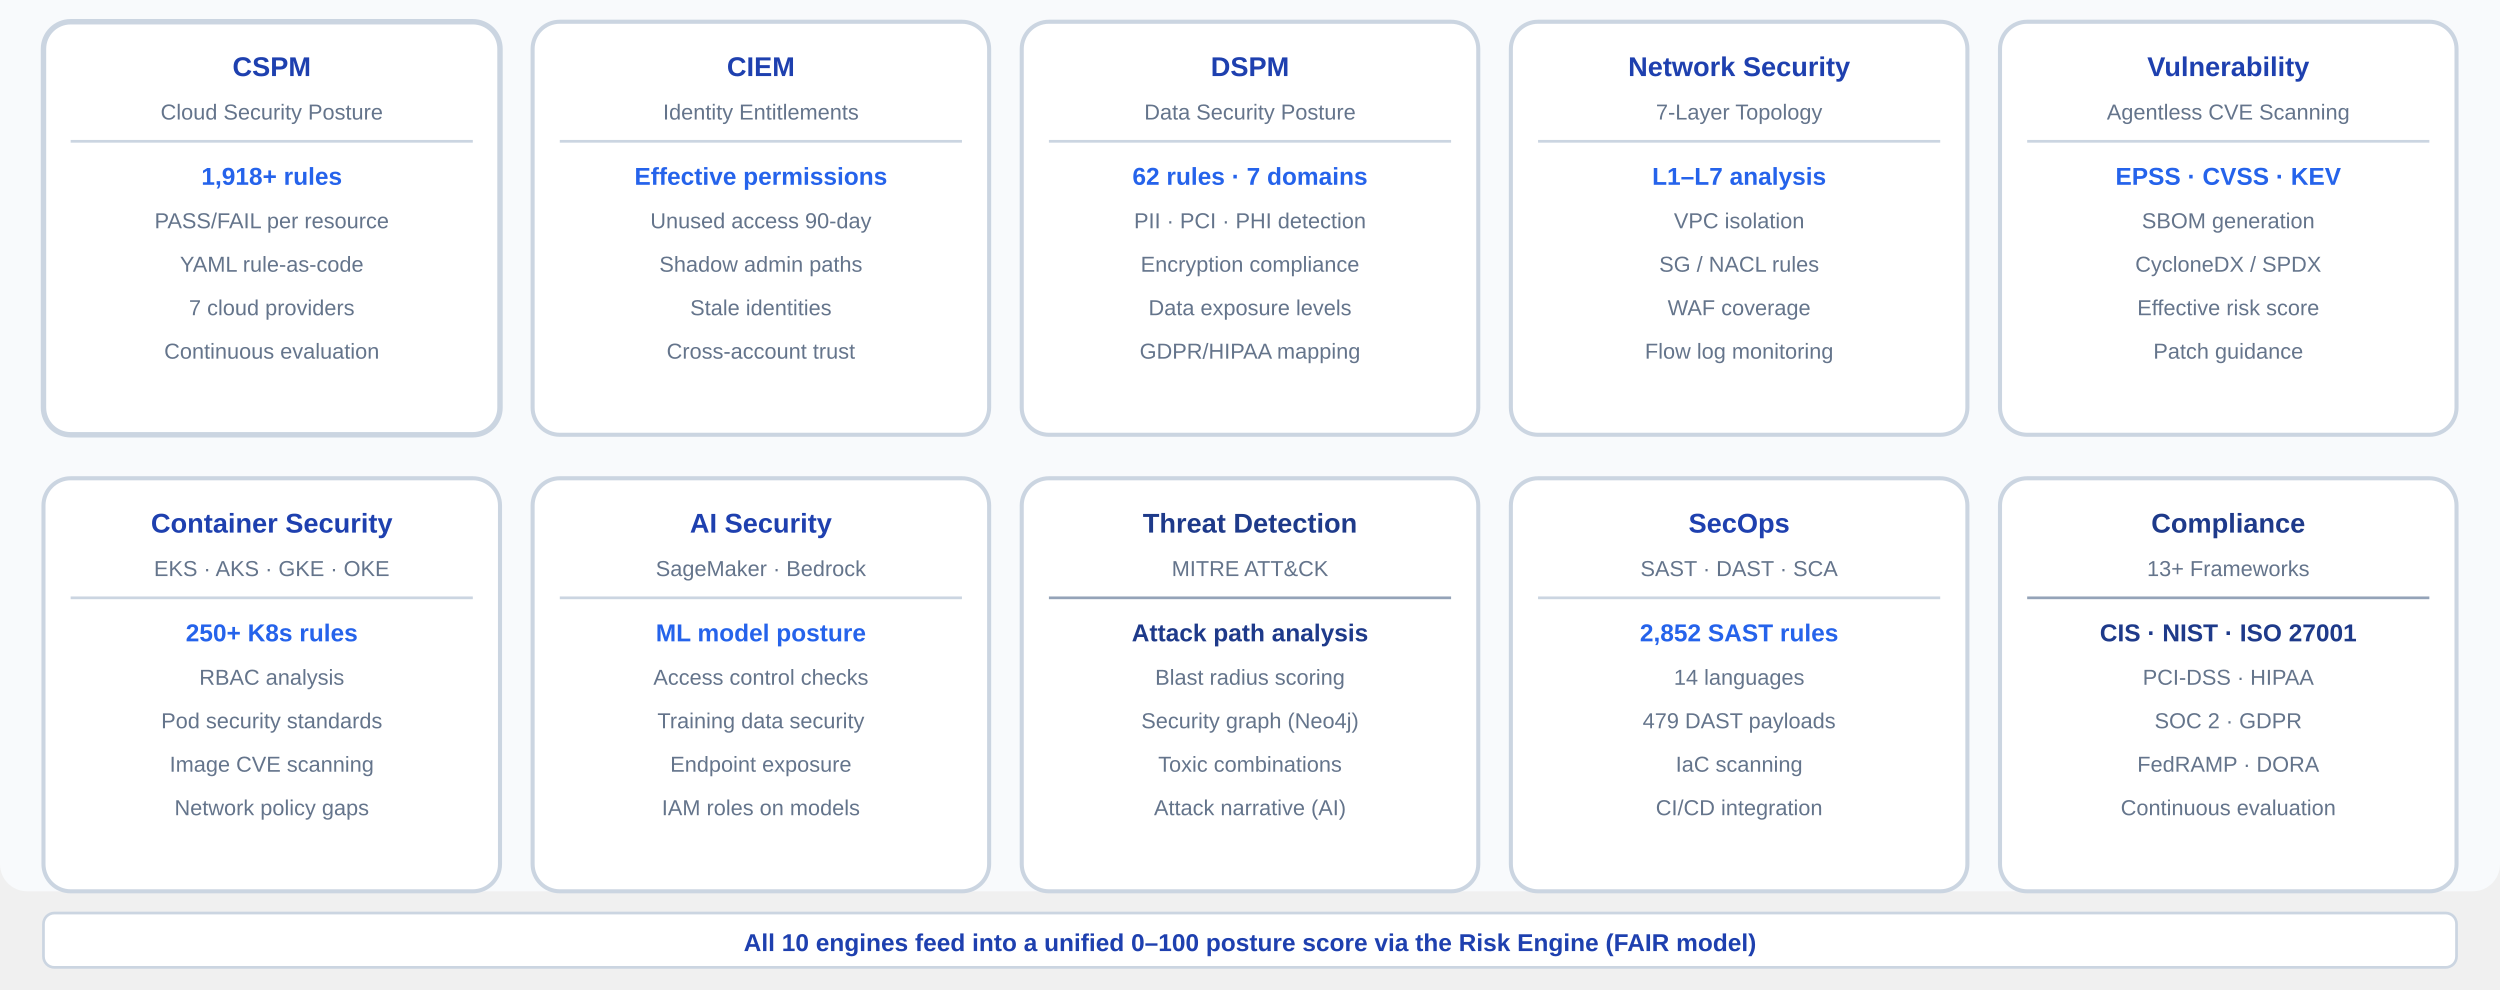
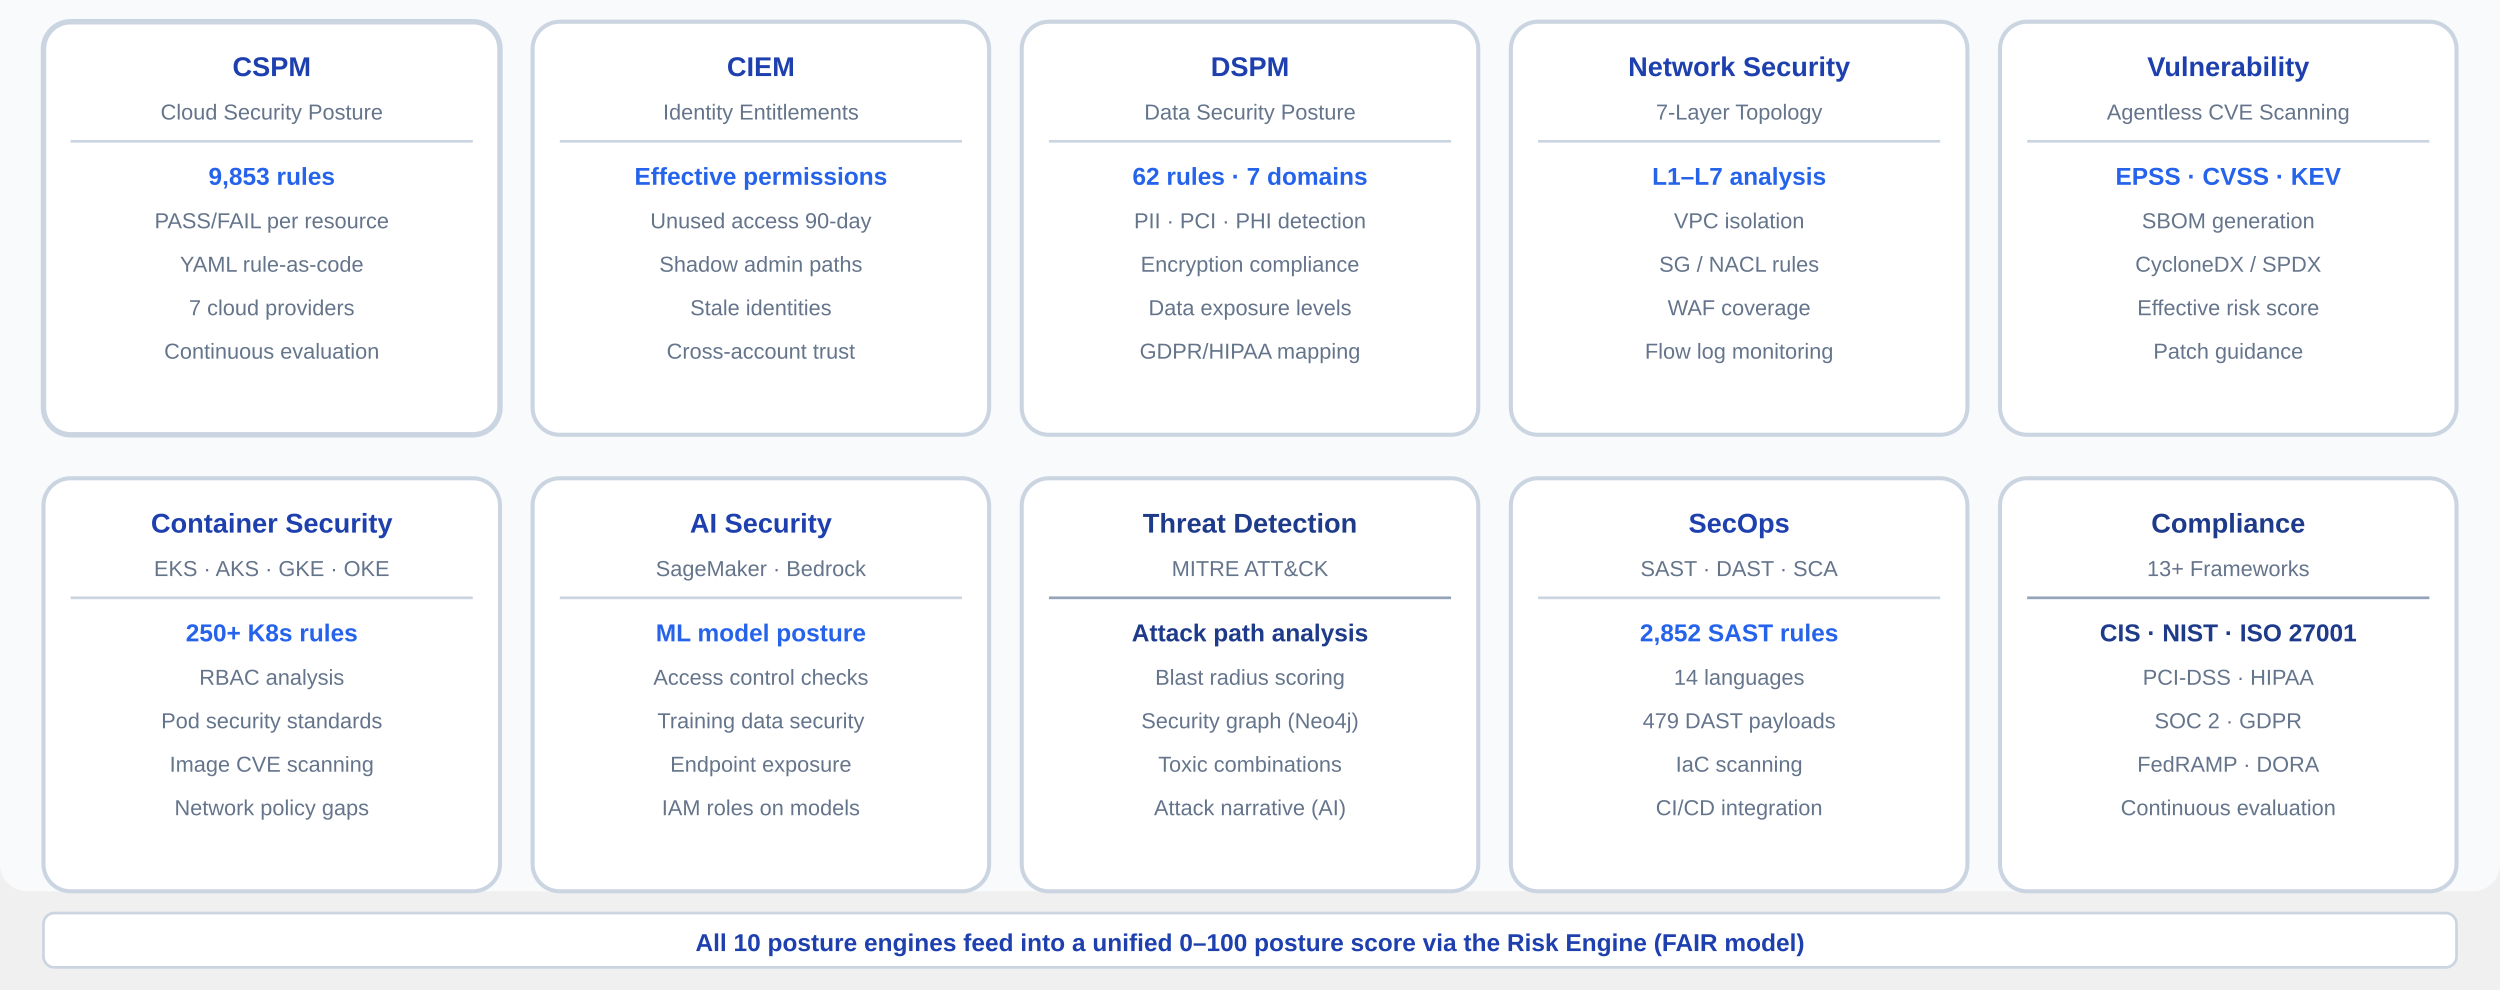
<svg xmlns="http://www.w3.org/2000/svg" viewBox="0 36 920 364" width="920" height="364" font-family="Arial, sans-serif">
  <rect width="920" height="364" fill="#F8FAFC" rx="10" />
  <text x="460" y="26" text-anchor="middle" font-size="9" font-weight="700" fill="#1E40AF" letter-spacing="1.2">10 SECURITY PILLARS — INDEPENDENT ENGINES · UNIFIED POSTURE SCORE</text>
  <line x1="16" y1="34" x2="904" y2="34" stroke="#CBD5E1" stroke-width="1" />
  <rect x="16" y="44" width="168" height="152" fill="#FFFFFF" stroke="#CBD5E1" stroke-width="2" rx="10" />
  <text x="100" y="64" text-anchor="middle" font-size="10" font-weight="700" fill="#1E40AF">CSPM</text>
  <text x="100" y="80" text-anchor="middle" font-size="8" fill="#64748B">Cloud Security Posture</text>
  <line x1="26" y1="88" x2="174" y2="88" stroke="#CBD5E1" stroke-width="1" />
-   <text x="100" y="104" text-anchor="middle" font-size="9" font-weight="700" fill="#2563EB">1,918+ rules</text>
+   <text x="100" y="104" text-anchor="middle" font-size="9" font-weight="700" fill="#2563EB">9,853 rules</text>
  <text x="100" y="120" text-anchor="middle" font-size="8" fill="#64748B">PASS/FAIL per resource</text>
  <text x="100" y="136" text-anchor="middle" font-size="8" fill="#64748B">YAML rule-as-code</text>
  <text x="100" y="152" text-anchor="middle" font-size="8" fill="#64748B">7 cloud providers</text>
  <text x="100" y="168" text-anchor="middle" font-size="8" fill="#64748B">Continuous evaluation</text>
  <rect x="196" y="44" width="168" height="152" fill="#FFFFFF" stroke="#CBD5E1" stroke-width="1.5" rx="10" />
  <text x="280" y="64" text-anchor="middle" font-size="10" font-weight="700" fill="#1E40AF">CIEM</text>
  <text x="280" y="80" text-anchor="middle" font-size="8" fill="#64748B">Identity Entitlements</text>
  <line x1="206" y1="88" x2="354" y2="88" stroke="#CBD5E1" stroke-width="1" />
  <text x="280" y="104" text-anchor="middle" font-size="9" font-weight="700" fill="#2563EB">Effective permissions</text>
  <text x="280" y="120" text-anchor="middle" font-size="8" fill="#64748B">Unused access 90-day</text>
  <text x="280" y="136" text-anchor="middle" font-size="8" fill="#64748B">Shadow admin paths</text>
  <text x="280" y="152" text-anchor="middle" font-size="8" fill="#64748B">Stale identities</text>
  <text x="280" y="168" text-anchor="middle" font-size="8" fill="#64748B">Cross-account trust</text>
  <rect x="376" y="44" width="168" height="152" fill="#FFFFFF" stroke="#CBD5E1" stroke-width="1.5" rx="10" />
  <text x="460" y="64" text-anchor="middle" font-size="10" font-weight="700" fill="#1E40AF">DSPM</text>
  <text x="460" y="80" text-anchor="middle" font-size="8" fill="#64748B">Data Security Posture</text>
  <line x1="386" y1="88" x2="534" y2="88" stroke="#CBD5E1" stroke-width="1" />
  <text x="460" y="104" text-anchor="middle" font-size="9" font-weight="700" fill="#2563EB">62 rules · 7 domains</text>
  <text x="460" y="120" text-anchor="middle" font-size="8" fill="#64748B">PII · PCI · PHI detection</text>
  <text x="460" y="136" text-anchor="middle" font-size="8" fill="#64748B">Encryption compliance</text>
  <text x="460" y="152" text-anchor="middle" font-size="8" fill="#64748B">Data exposure levels</text>
  <text x="460" y="168" text-anchor="middle" font-size="8" fill="#64748B">GDPR/HIPAA mapping</text>
  <rect x="556" y="44" width="168" height="152" fill="#FFFFFF" stroke="#CBD5E1" stroke-width="1.5" rx="10" />
  <text x="640" y="64" text-anchor="middle" font-size="10" font-weight="700" fill="#1E40AF">Network Security</text>
  <text x="640" y="80" text-anchor="middle" font-size="8" fill="#64748B">7-Layer Topology</text>
  <line x1="566" y1="88" x2="714" y2="88" stroke="#CBD5E1" stroke-width="1" />
  <text x="640" y="104" text-anchor="middle" font-size="9" font-weight="700" fill="#2563EB">L1–L7 analysis</text>
  <text x="640" y="120" text-anchor="middle" font-size="8" fill="#64748B">VPC isolation</text>
  <text x="640" y="136" text-anchor="middle" font-size="8" fill="#64748B">SG / NACL rules</text>
  <text x="640" y="152" text-anchor="middle" font-size="8" fill="#64748B">WAF coverage</text>
  <text x="640" y="168" text-anchor="middle" font-size="8" fill="#64748B">Flow log monitoring</text>
  <rect x="736" y="44" width="168" height="152" fill="#FFFFFF" stroke="#CBD5E1" stroke-width="1.5" rx="10" />
  <text x="820" y="64" text-anchor="middle" font-size="10" font-weight="700" fill="#1E40AF">Vulnerability</text>
  <text x="820" y="80" text-anchor="middle" font-size="8" fill="#64748B">Agentless CVE Scanning</text>
  <line x1="746" y1="88" x2="894" y2="88" stroke="#CBD5E1" stroke-width="1" />
  <text x="820" y="104" text-anchor="middle" font-size="9" font-weight="700" fill="#2563EB">EPSS · CVSS · KEV</text>
  <text x="820" y="120" text-anchor="middle" font-size="8" fill="#64748B">SBOM generation</text>
  <text x="820" y="136" text-anchor="middle" font-size="8" fill="#64748B">CycloneDX / SPDX</text>
  <text x="820" y="152" text-anchor="middle" font-size="8" fill="#64748B">Effective risk score</text>
  <text x="820" y="168" text-anchor="middle" font-size="8" fill="#64748B">Patch guidance</text>
  <rect x="16" y="212" width="168" height="152" fill="#FFFFFF" stroke="#CBD5E1" stroke-width="1.5" rx="10" />
  <text x="100" y="232" text-anchor="middle" font-size="10" font-weight="700" fill="#1E40AF">Container Security</text>
  <text x="100" y="248" text-anchor="middle" font-size="8" fill="#64748B">EKS · AKS · GKE · OKE</text>
  <line x1="26" y1="256" x2="174" y2="256" stroke="#CBD5E1" stroke-width="1" />
  <text x="100" y="272" text-anchor="middle" font-size="9" font-weight="700" fill="#2563EB">250+ K8s rules</text>
  <text x="100" y="288" text-anchor="middle" font-size="8" fill="#64748B">RBAC analysis</text>
  <text x="100" y="304" text-anchor="middle" font-size="8" fill="#64748B">Pod security standards</text>
  <text x="100" y="320" text-anchor="middle" font-size="8" fill="#64748B">Image CVE scanning</text>
  <text x="100" y="336" text-anchor="middle" font-size="8" fill="#64748B">Network policy gaps</text>
  <rect x="196" y="212" width="168" height="152" fill="#FFFFFF" stroke="#CBD5E1" stroke-width="1.5" rx="10" />
  <text x="280" y="232" text-anchor="middle" font-size="10" font-weight="700" fill="#1E40AF">AI Security</text>
  <text x="280" y="248" text-anchor="middle" font-size="8" fill="#64748B">SageMaker · Bedrock</text>
  <line x1="206" y1="256" x2="354" y2="256" stroke="#CBD5E1" stroke-width="1" />
  <text x="280" y="272" text-anchor="middle" font-size="9" font-weight="700" fill="#2563EB">ML model posture</text>
  <text x="280" y="288" text-anchor="middle" font-size="8" fill="#64748B">Access control checks</text>
  <text x="280" y="304" text-anchor="middle" font-size="8" fill="#64748B">Training data security</text>
  <text x="280" y="320" text-anchor="middle" font-size="8" fill="#64748B">Endpoint exposure</text>
  <text x="280" y="336" text-anchor="middle" font-size="8" fill="#64748B">IAM roles on models</text>
  <rect x="376" y="212" width="168" height="152" fill="#FFFFFF" stroke="#CBD5E1" stroke-width="1.5" rx="10" />
  <text x="460" y="232" text-anchor="middle" font-size="10" font-weight="700" fill="#1E3A8A">Threat Detection</text>
  <text x="460" y="248" text-anchor="middle" font-size="8" fill="#64748B">MITRE ATT&amp;CK</text>
  <line x1="386" y1="256" x2="534" y2="256" stroke="#94A3B8" stroke-width="1" />
  <text x="460" y="272" text-anchor="middle" font-size="9" font-weight="700" fill="#1E3A8A">Attack path analysis</text>
  <text x="460" y="288" text-anchor="middle" font-size="8" fill="#64748B">Blast radius scoring</text>
  <text x="460" y="304" text-anchor="middle" font-size="8" fill="#64748B">Security graph (Neo4j)</text>
  <text x="460" y="320" text-anchor="middle" font-size="8" fill="#64748B">Toxic combinations</text>
  <text x="460" y="336" text-anchor="middle" font-size="8" fill="#64748B">Attack narrative (AI)</text>
  <rect x="556" y="212" width="168" height="152" fill="#FFFFFF" stroke="#CBD5E1" stroke-width="1.5" rx="10" />
  <text x="640" y="232" text-anchor="middle" font-size="10" font-weight="700" fill="#1E40AF">SecOps</text>
  <text x="640" y="248" text-anchor="middle" font-size="8" fill="#64748B">SAST · DAST · SCA</text>
  <line x1="566" y1="256" x2="714" y2="256" stroke="#CBD5E1" stroke-width="1" />
  <text x="640" y="272" text-anchor="middle" font-size="9" font-weight="700" fill="#2563EB">2,852 SAST rules</text>
  <text x="640" y="288" text-anchor="middle" font-size="8" fill="#64748B">14 languages</text>
  <text x="640" y="304" text-anchor="middle" font-size="8" fill="#64748B">479 DAST payloads</text>
  <text x="640" y="320" text-anchor="middle" font-size="8" fill="#64748B">IaC scanning</text>
  <text x="640" y="336" text-anchor="middle" font-size="8" fill="#64748B">CI/CD integration</text>
  <rect x="736" y="212" width="168" height="152" fill="#FFFFFF" stroke="#CBD5E1" stroke-width="1.5" rx="10" />
  <text x="820" y="232" text-anchor="middle" font-size="10" font-weight="700" fill="#1E3A8A">Compliance</text>
  <text x="820" y="248" text-anchor="middle" font-size="8" fill="#64748B">13+ Frameworks</text>
  <line x1="746" y1="256" x2="894" y2="256" stroke="#94A3B8" stroke-width="1" />
  <text x="820" y="272" text-anchor="middle" font-size="9" font-weight="700" fill="#1E3A8A">CIS · NIST · ISO 27001</text>
  <text x="820" y="288" text-anchor="middle" font-size="8" fill="#64748B">PCI-DSS · HIPAA</text>
  <text x="820" y="304" text-anchor="middle" font-size="8" fill="#64748B">SOC 2 · GDPR</text>
  <text x="820" y="320" text-anchor="middle" font-size="8" fill="#64748B">FedRAMP · DORA</text>
  <text x="820" y="336" text-anchor="middle" font-size="8" fill="#64748B">Continuous evaluation</text>
  <rect x="16" y="372" width="888" height="20" fill="#FFFFFF" stroke="#CBD5E1" stroke-width="1" rx="4" />
-   <text x="460" y="386" text-anchor="middle" font-size="9" font-weight="700" fill="#1E40AF">All 10 engines feed into a unified 0–100 posture score via the Risk Engine (FAIR model)</text>
+   <text x="460" y="386" text-anchor="middle" font-size="9" font-weight="700" fill="#1E40AF">All 10 posture engines feed into a unified 0–100 posture score via the Risk Engine (FAIR model)</text>
</svg>
